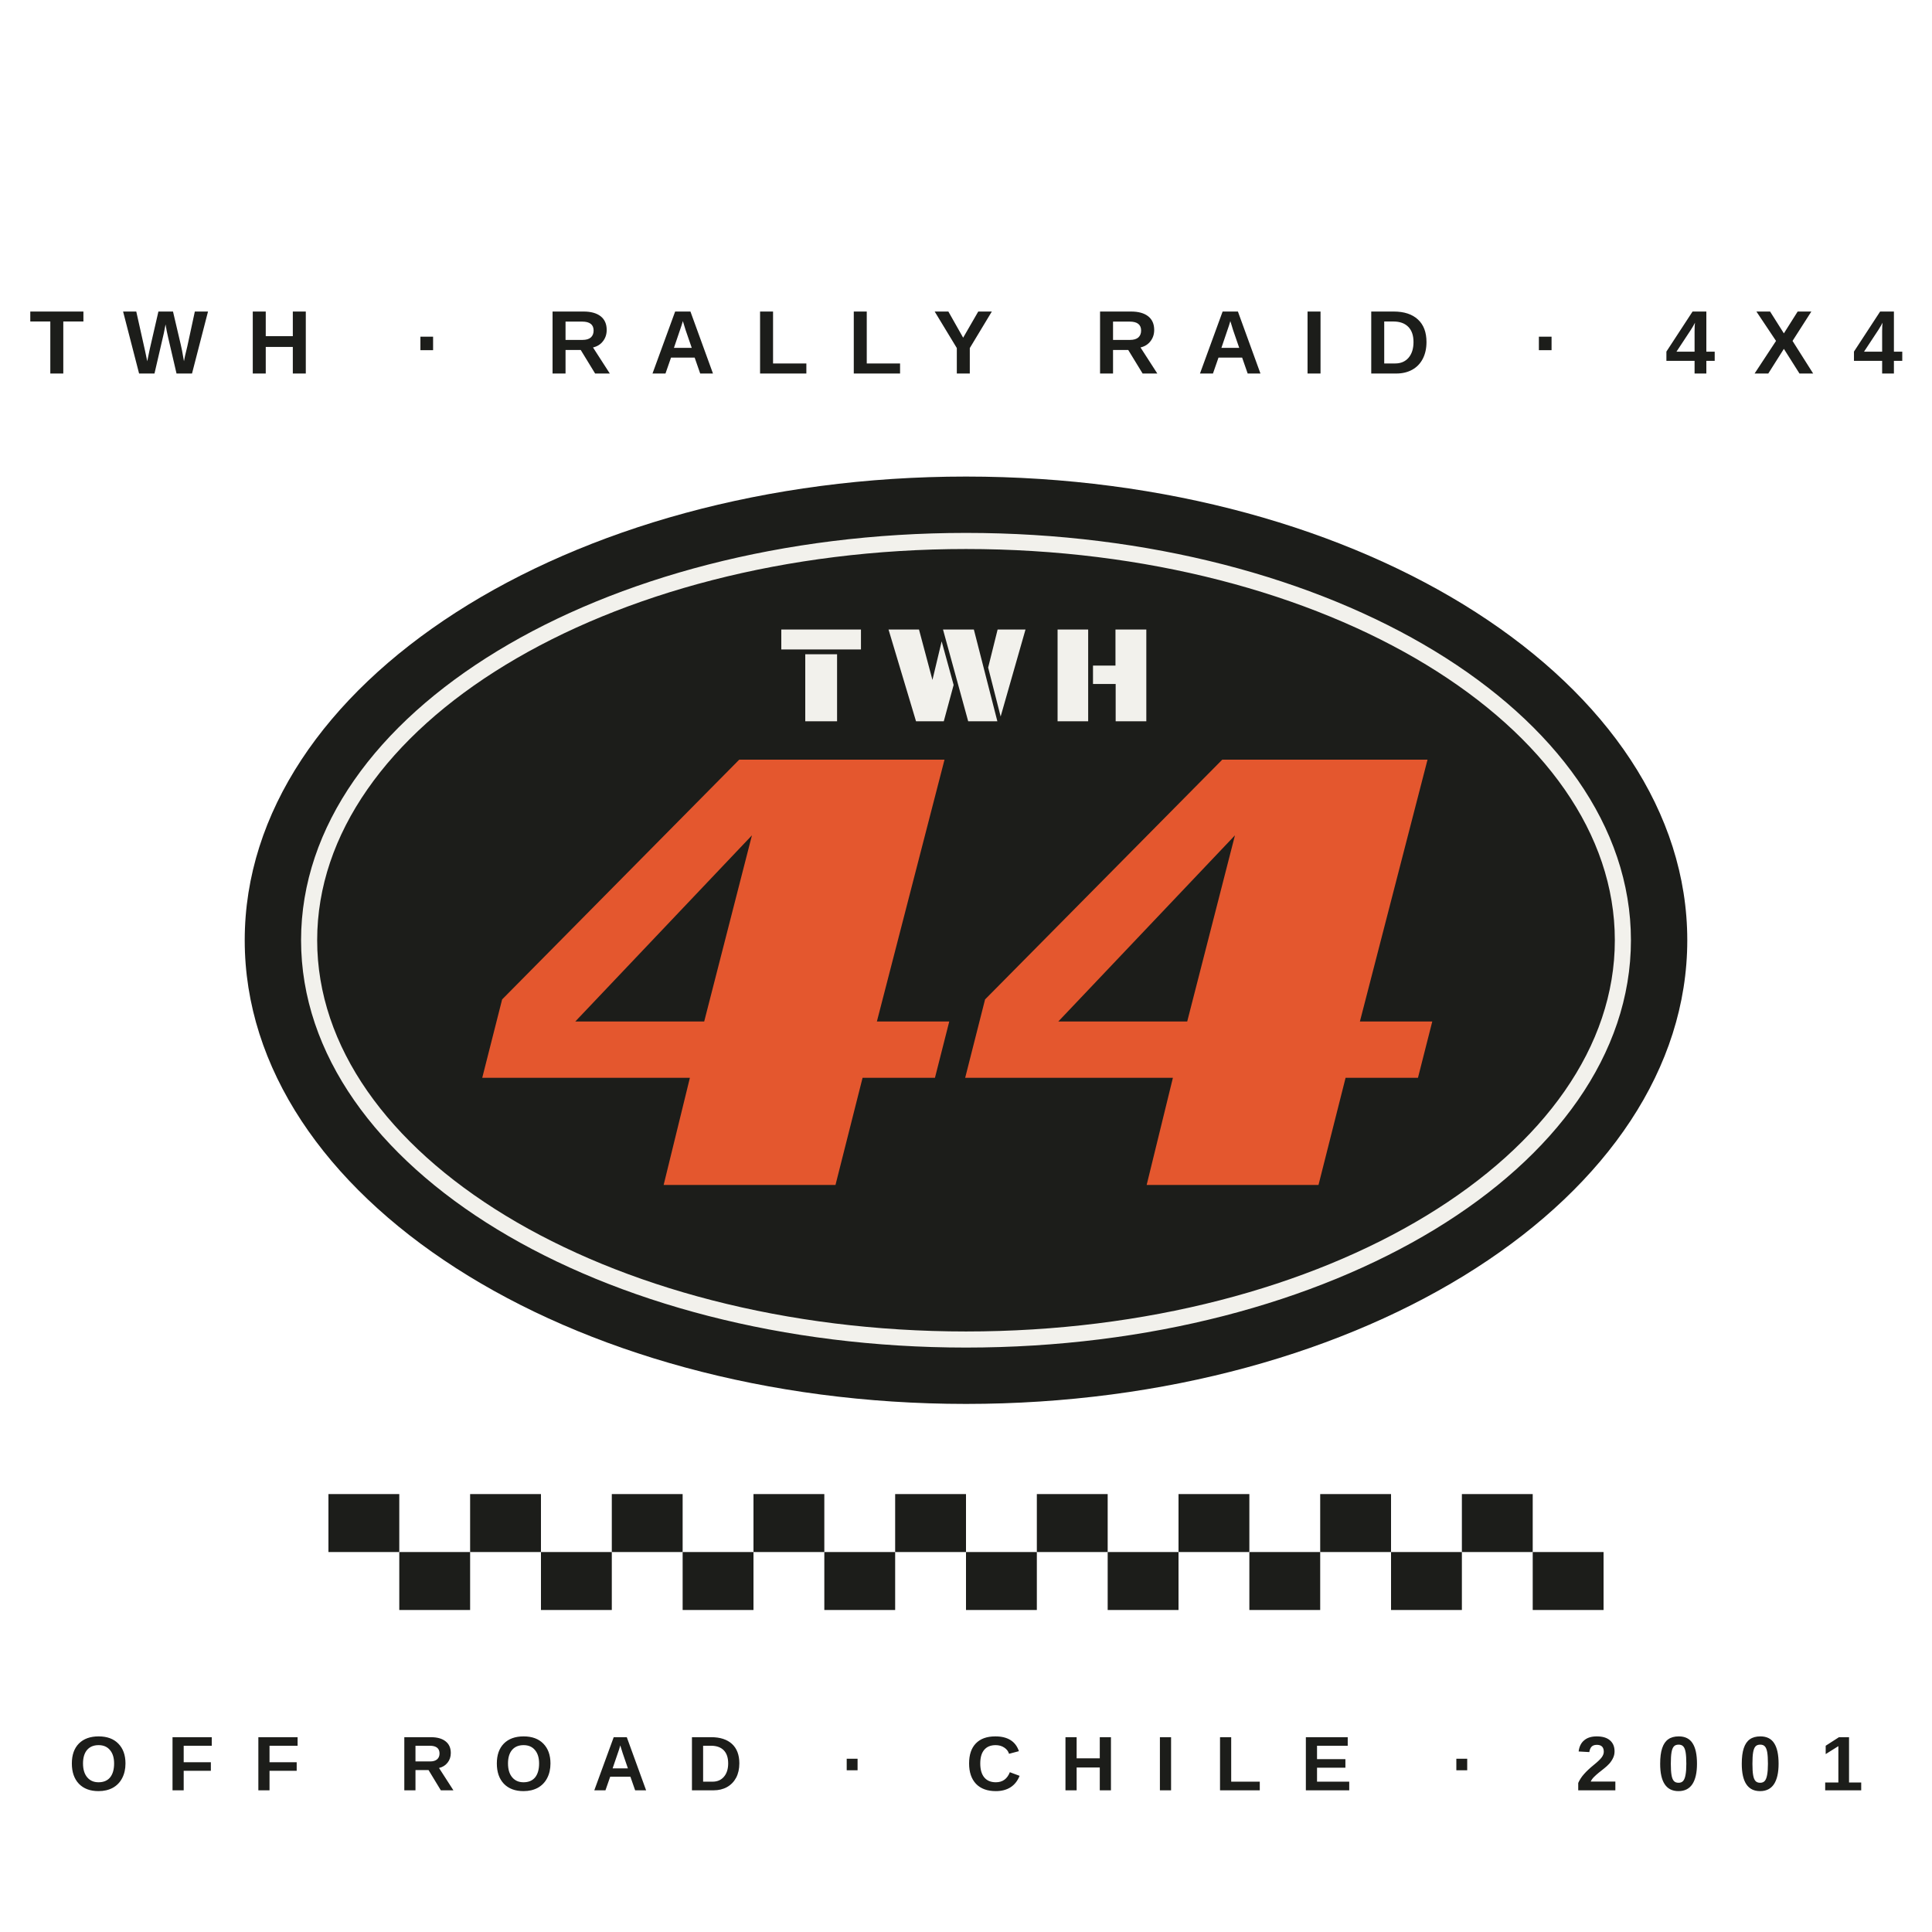
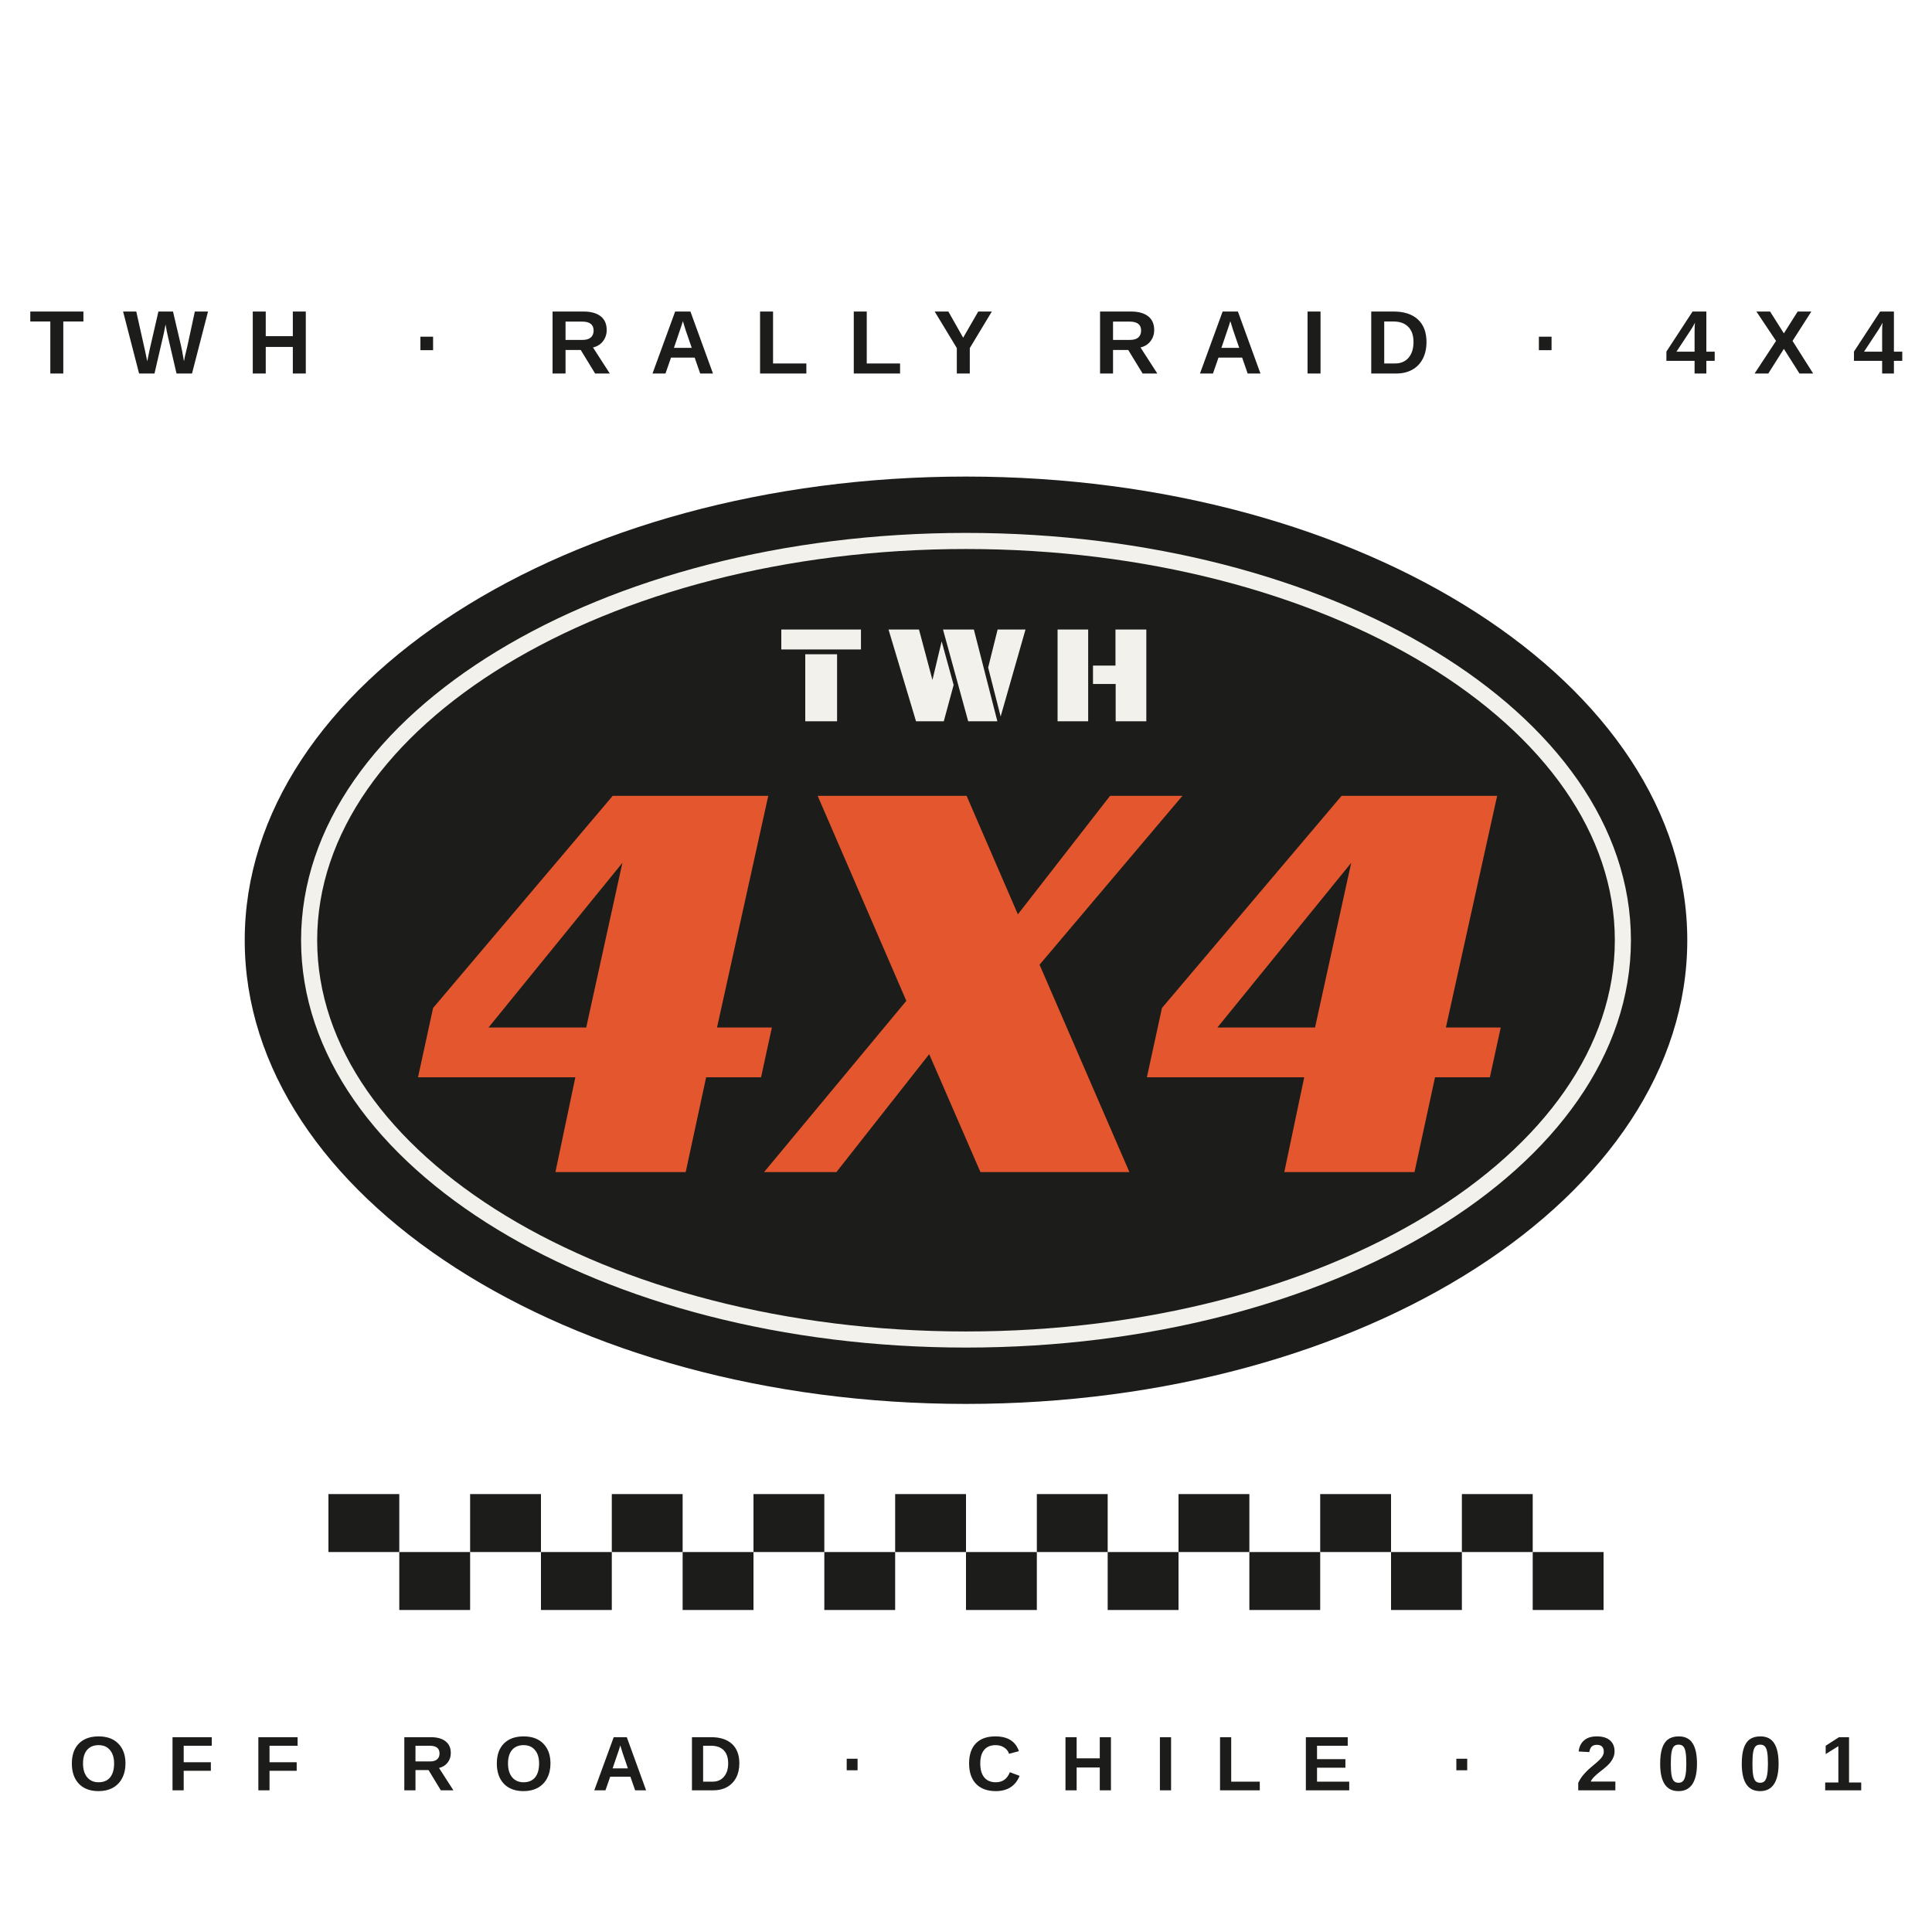
<svg xmlns="http://www.w3.org/2000/svg" width="1000" height="1000" viewBox="0 0 300 300">
  <text x="150" y="58" font-family="Bahnschrift, 'Arial Narrow', Arial, sans-serif" font-size="14" fill="#1C1D1A" text-anchor="middle" font-weight="700" style="font-stretch:condensed" letter-spacing="6">TWH · RALLY RAID · 4X4</text>
  <ellipse cx="150" cy="146" rx="112" ry="72" fill="#1C1D1A" />
  <ellipse cx="150" cy="146" rx="102" ry="62" fill="none" stroke="#F2F1EC" stroke-width="2.5" />
-   <g transform="translate(75 184) scale(1.18806 1)">
-     <path d="M49.61-16.64L46.07 0L23.61 0L27.04-16.64L-0.10-16.64L2.50-28.81L33.49-66.04L60.32-66.04L51.48-25.38L60.94-25.38L59.07-16.64L49.61-16.64ZM12.06-25.38L28.91-25.38L35.15-54.29L12.06-25.38ZM112.74-16.64L109.20 0L86.74 0L90.17-16.64L63.02-16.64L65.62-28.81L96.62-66.04L123.45-66.04L114.61-25.38L124.07-25.38L122.20-16.64L112.74-16.64ZM75.19-25.38L92.04-25.38L98.28-54.29L75.19-25.38Z" fill="#E4572E" />
+   <g transform="translate(65 182) scale(1.01753 1)">
+     <path d="M43.88-14.72L40.76 0L20.88 0L23.92-14.72L-0.09-14.72L2.21-25.48L29.62-58.42L53.36-58.42L45.54-22.45L53.91-22.45L52.26-14.72L43.88-14.72ZM10.67-22.45L25.58-22.45L31.10-48.02L10.67-22.45ZM83.63-58.42L91.45-40.02L105.52-58.42L116.56-58.42L94.76-32.20L108.47 0L85.74 0L77.92-18.31L63.76 0L52.72 0L74.43-26.59L60.90-58.42L83.63-58.42ZM155.11-14.72L151.98 0L132.11 0L135.15-14.72L111.14-14.72L113.44-25.48L140.85-58.42L164.59-58.42L156.77-22.45L165.14-22.45L163.48-14.72L155.11-14.72ZM121.90-22.45L136.80-22.45L142.32-48.02L121.90-22.45Z" fill="#E4572E" />
  </g>
  <g transform="translate(120.76 112) scale(1 1)">
    <path d="M12.93-11.15L0.56-11.15L0.56-14.25L12.93-14.25L12.93-11.15ZM9.22 0L4.28 0L4.28-10.41L9.22-10.41L9.22 0ZM25.79 0L21.48 0L17.21-14.25L21.94-14.25L24.03-6.42L25.46-12.41L27.32-5.64L25.79 0ZM34.11 0L29.58 0L25.67-14.25L30.46-14.25L34.11 0ZM38.48-14.25L34.62-0.74L32.68-8.34L34.15-14.25L38.48-14.25ZM57.24 0L52.48 0L52.48-5.79L48.96-5.79L48.96-8.65L52.45-8.65L52.45-14.25L57.24-14.25L57.24 0ZM48.21 0L43.46 0L43.46-14.25L48.21-14.25L48.21 0Z" fill="#F2F1EC" />
  </g>
  <rect x="51" y="232" width="11" height="9" fill="#1C1D1A" />
  <rect x="73" y="232" width="11" height="9" fill="#1C1D1A" />
  <rect x="95" y="232" width="11" height="9" fill="#1C1D1A" />
  <rect x="117" y="232" width="11" height="9" fill="#1C1D1A" />
  <rect x="139" y="232" width="11" height="9" fill="#1C1D1A" />
  <rect x="161" y="232" width="11" height="9" fill="#1C1D1A" />
  <rect x="183" y="232" width="11" height="9" fill="#1C1D1A" />
  <rect x="205" y="232" width="11" height="9" fill="#1C1D1A" />
  <rect x="227" y="232" width="11" height="9" fill="#1C1D1A" />
  <rect x="62" y="241" width="11" height="9" fill="#1C1D1A" />
  <rect x="84" y="241" width="11" height="9" fill="#1C1D1A" />
  <rect x="106" y="241" width="11" height="9" fill="#1C1D1A" />
  <rect x="128" y="241" width="11" height="9" fill="#1C1D1A" />
  <rect x="150" y="241" width="11" height="9" fill="#1C1D1A" />
  <rect x="172" y="241" width="11" height="9" fill="#1C1D1A" />
  <rect x="194" y="241" width="11" height="9" fill="#1C1D1A" />
  <rect x="216" y="241" width="11" height="9" fill="#1C1D1A" />
  <rect x="238" y="241" width="11" height="9" fill="#1C1D1A" />
  <text x="150" y="278" font-family="Bahnschrift, 'Arial Narrow', Arial, sans-serif" font-size="12" fill="#1C1D1A" text-anchor="middle" font-weight="700" style="font-stretch:condensed" letter-spacing="6">OFF ROAD · CHILE · 2001</text>
</svg>
